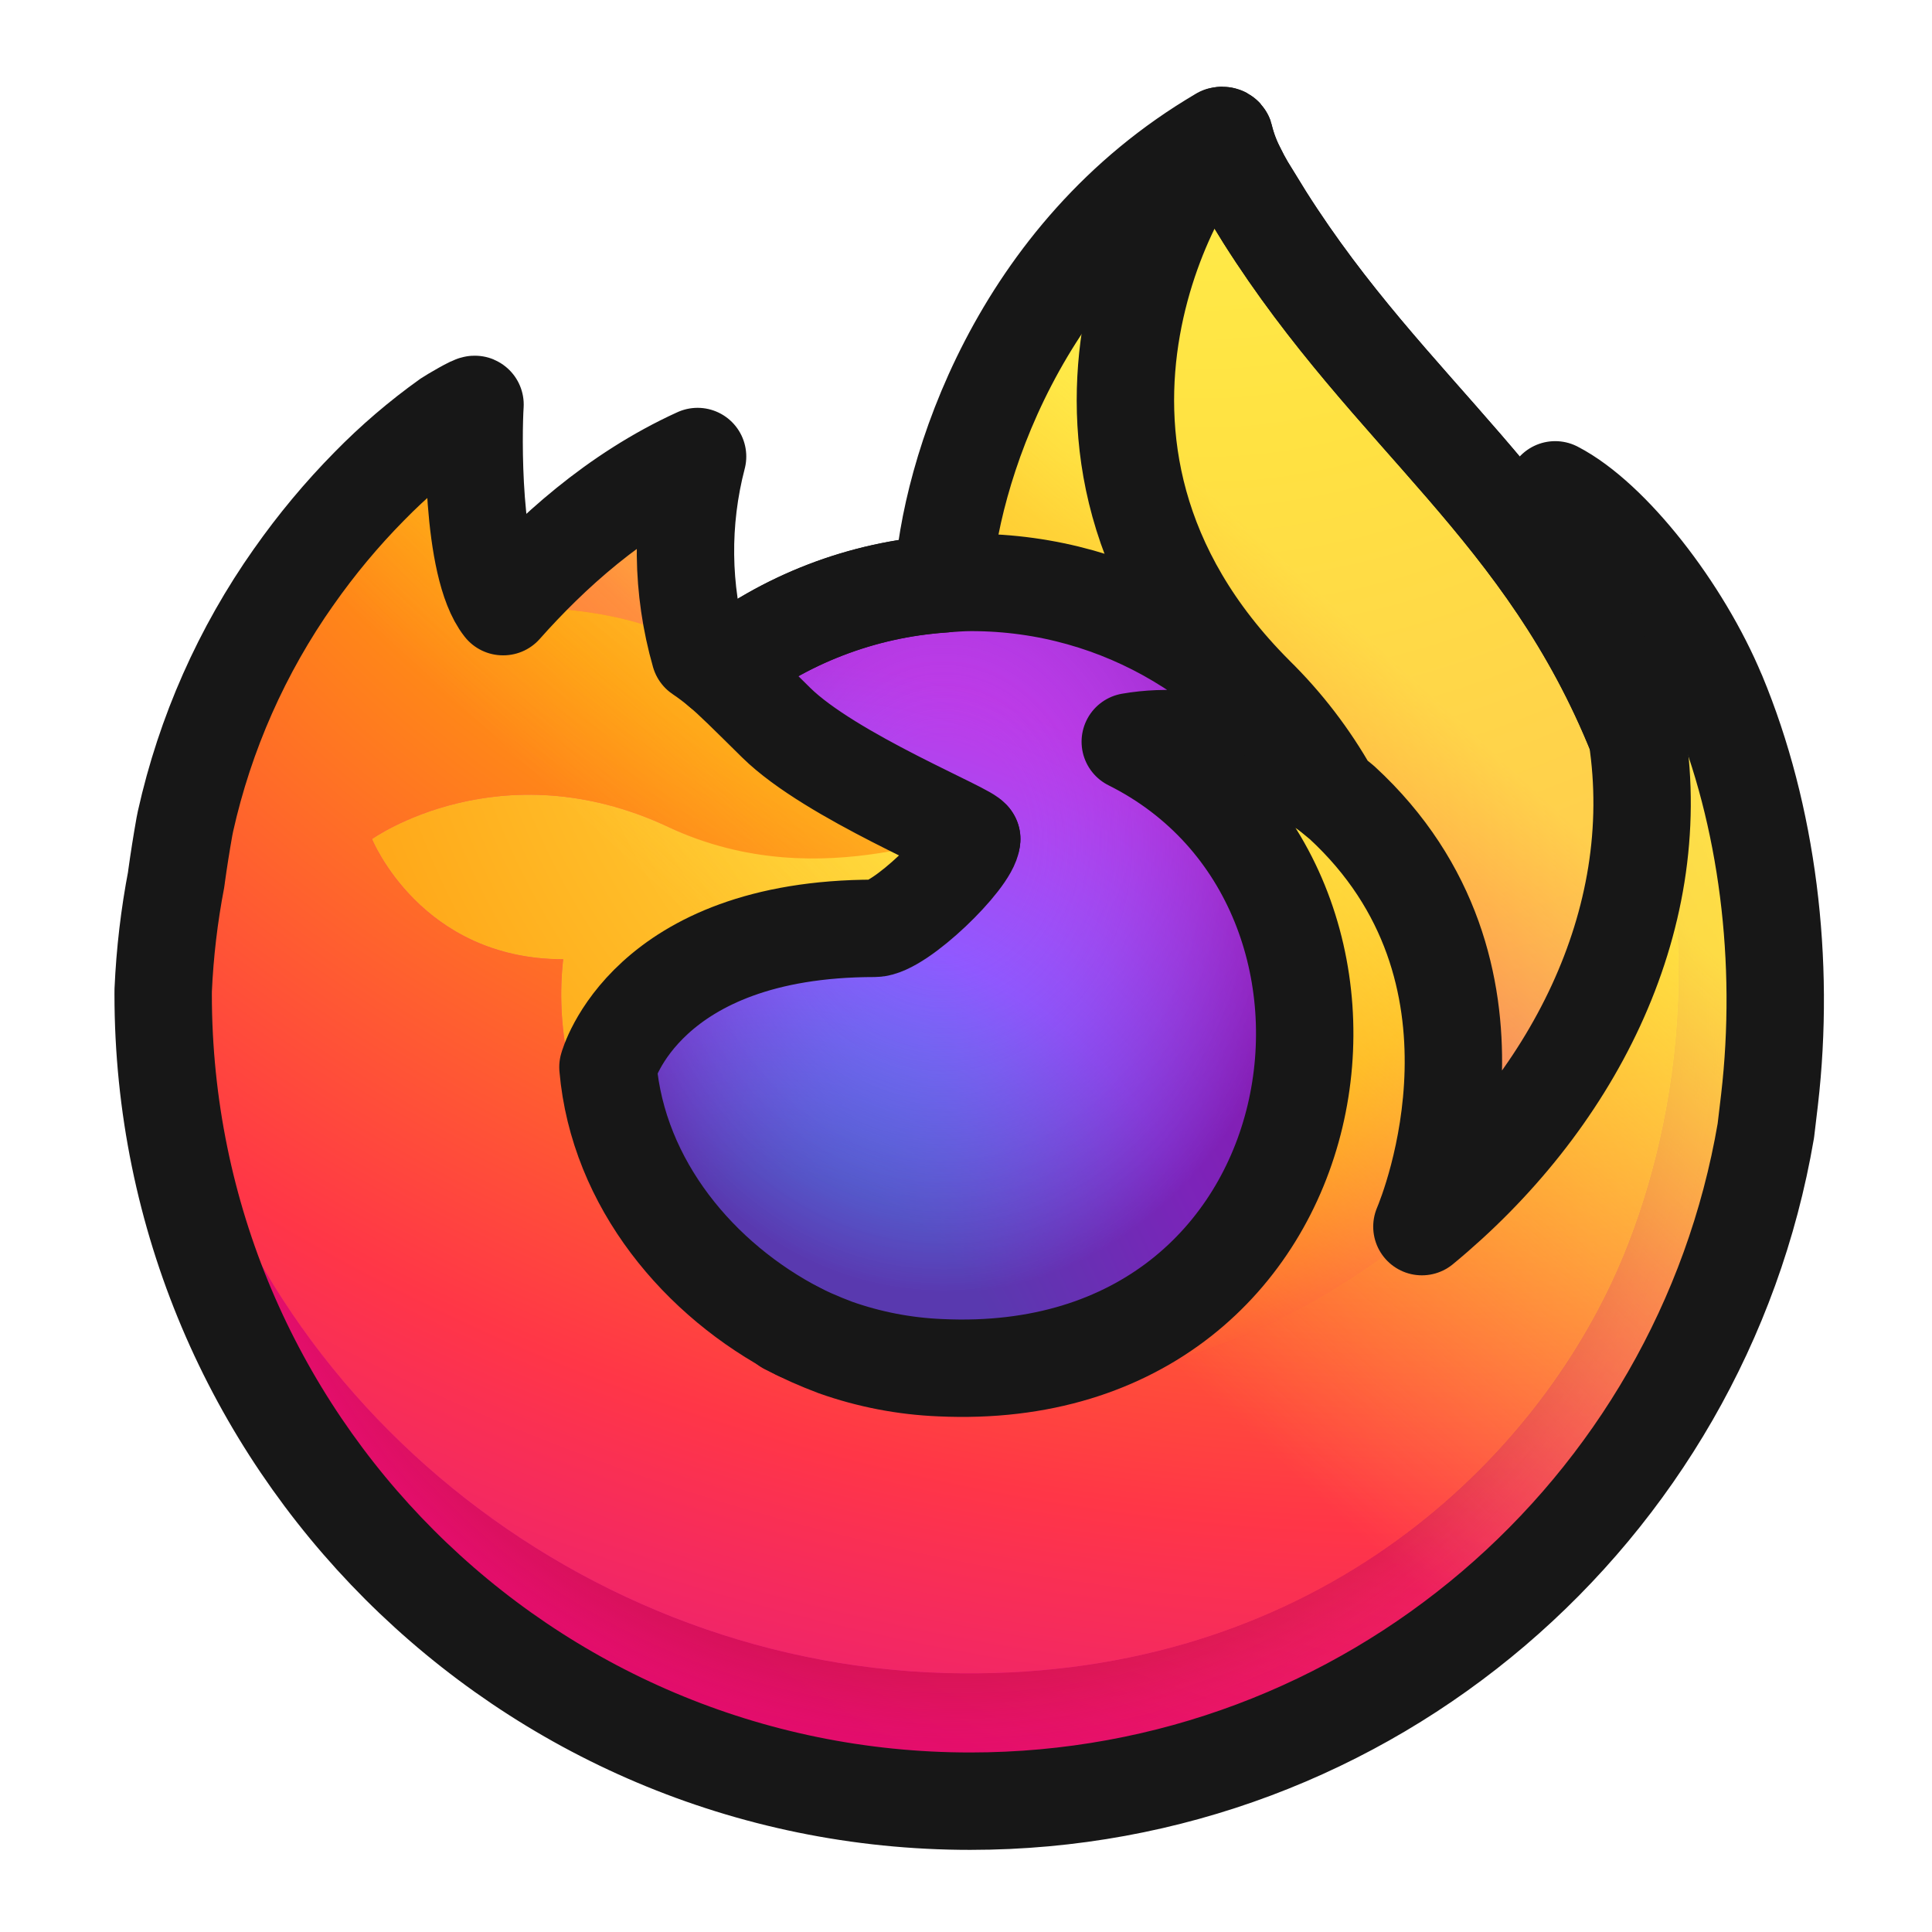
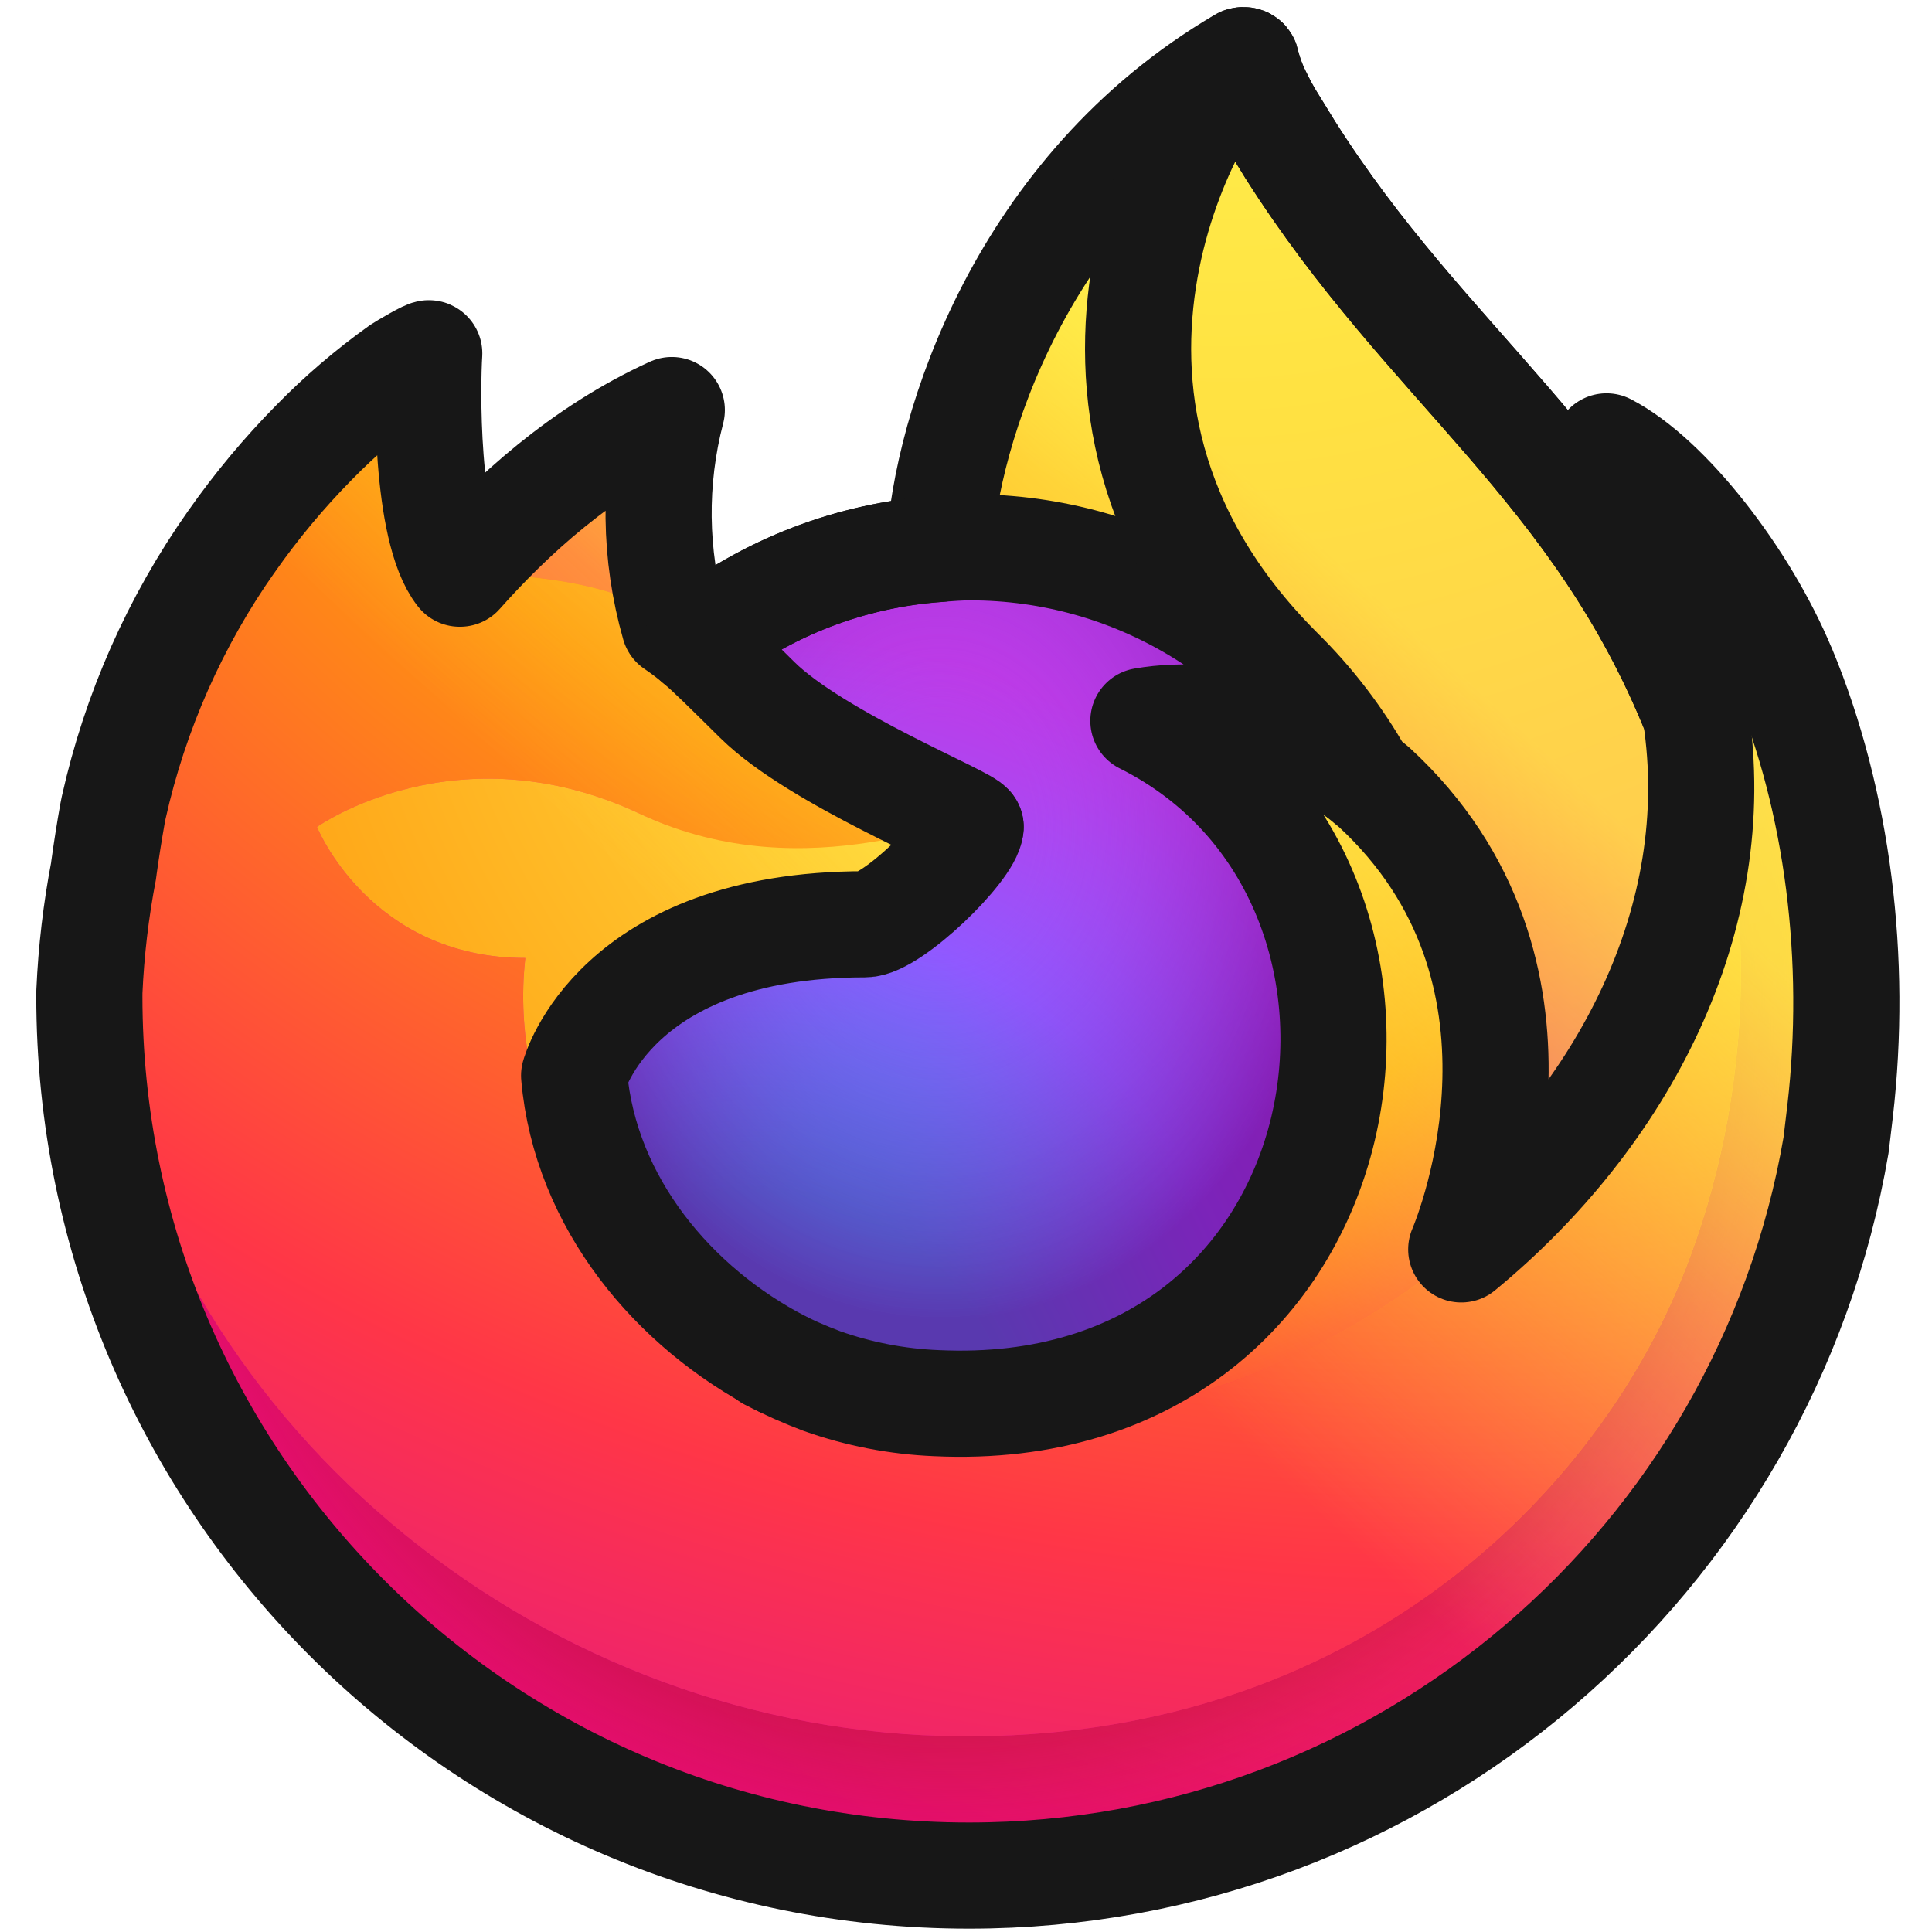
<svg xmlns="http://www.w3.org/2000/svg" xmlns:xlink="http://www.w3.org/1999/xlink" viewBox="0 0 256 256" width="256" height="256">
-   <g transform="translate(14.5, 17.5) scale(0.00445)">
+   <g transform="translate(4.08, 7.48) scale(0.00485)">
    <radialGradient id="b" cx="87.4%" cy="-12.9%" r="128%" gradientTransform="matrix(.8 0 0 1 .18 .13)">
      <stop offset=".13" stop-color="#ffbd4f" />
      <stop offset=".28" stop-color="#ff980e" />
      <stop offset=".47" stop-color="#ff3750" />
      <stop offset=".78" stop-color="#eb0878" />
      <stop offset=".86" stop-color="#e50080" />
    </radialGradient>
    <radialGradient id="d" cx="49%" cy="40%" r="128%" gradientTransform="matrix(.82 0 0 1 .09 0)">
      <stop offset=".3" stop-color="#960e18" />
      <stop offset=".35" stop-color="#b11927" stop-opacity=".74" />
      <stop offset=".43" stop-color="#db293d" stop-opacity=".34" />
      <stop offset=".5" stop-color="#f5334b" stop-opacity=".1" />
      <stop offset=".53" stop-color="#ff3750" stop-opacity="0" />
    </radialGradient>
    <radialGradient id="e" cx="48%" cy="-12%" r="140%">
      <stop offset=".13" stop-color="#fff44f" />
      <stop offset=".53" stop-color="#ff980e" />
    </radialGradient>
    <radialGradient id="f" cx="22.76%" cy="110.11%" r="100%">
      <stop offset=".35" stop-color="#3a8ee6" />
      <stop offset=".67" stop-color="#9059ff" />
      <stop offset="1" stop-color="#c139e6" />
    </radialGradient>
    <radialGradient id="h" cx="52%" cy="33%" r="59%" gradientTransform="scale(.9 1)">
      <stop offset=".21" stop-color="#9059ff" stop-opacity="0" />
      <stop offset=".97" stop-color="#6e008b" stop-opacity=".6" />
    </radialGradient>
    <radialGradient id="i" cx="210%" cy="-100%" r="290%">
      <stop offset=".1" stop-color="#ffe226" />
      <stop offset=".79" stop-color="#ff7139" />
    </radialGradient>
    <radialGradient id="j" cx="84%" cy="-41%" r="180%">
      <stop offset=".11" stop-color="#fff44f" />
      <stop offset=".46" stop-color="#ff980e" />
      <stop offset=".72" stop-color="#ff3647" />
      <stop offset=".9" stop-color="#e31587" />
    </radialGradient>
    <radialGradient id="k" cx="16.1%" cy="-18.6%" r="348.8%" gradientTransform="matrix(.10453 .46743 -.99452 .04913 -.05 -.26)">
      <stop offset="0" stop-color="#fff44f" />
      <stop offset=".3" stop-color="#ff980e" />
      <stop offset=".57" stop-color="#ff3647" />
      <stop offset=".74" stop-color="#e31587" />
    </radialGradient>
    <radialGradient id="l" cx="18.9%" cy="-42.5%" r="238.4%">
      <stop offset=".14" stop-color="#fff44f" />
      <stop offset=".48" stop-color="#ff980e" />
      <stop offset=".66" stop-color="#ff3647" />
      <stop offset=".9" stop-color="#e31587" />
    </radialGradient>
    <radialGradient id="m" cx="159.3%" cy="-44.72%" r="313.1%">
      <stop offset=".09" stop-color="#fff44f" />
      <stop offset=".63" stop-color="#ff980e" />
    </radialGradient>
    <linearGradient id="a" x1="87.25%" x2="9.4%" y1="15.5%" y2="93.1%">
      <stop offset=".05" stop-color="#fff44f" />
      <stop offset=".37" stop-color="#ff980e" />
      <stop offset=".53" stop-color="#ff3647" />
      <stop offset=".7" stop-color="#e31587" />
    </linearGradient>
    <linearGradient id="n" x1="80%" x2="18%" y1="14%" y2="84%">
      <stop offset=".17" stop-color="#fff44f" stop-opacity=".8" />
      <stop offset=".6" stop-color="#fff44f" stop-opacity="0" />
    </linearGradient>
    <path id="c" d="M47870 16735c-1044-2512-3160-5224-4820-6082 1352 2650 2134 5310 2433 7294 0-6 2 5 4 22l4 26c2268 6147 1032 12398-748 16218-2754 5910-9420 11967-19857 11670-11276-318-21210-8683-23064-19643-338-1728 0-2605 170-4008-207 1080-286 1394-390 3315l-2 123c0 13270 10760 24030 24032 24030 11887 0 21756-8630 23690-19963l110-927c477-4120-53-8453-1560-12075z" />
    <path id="g" d="M25677 21050c-40 598-2150 2660-2890 2660-6834 0-7943 4133-7943 4133 303 3480 2726 6348 5660 7865 134 70 270 130 405 193a13277 13277 0 00706 289 10674 10674 0 003127 603c11978 562 14300-14320 5655-18640 2213-385 4510 505 5794 1407-2100-3672-6025-6150-10530-6150-285 0-564 24-844 43a12025 12025 0 00-6614 2549c366 310 780 724 1650 1583 1630 1606 5813 3270 5822 3465z" />
    <path fill="url(#a)" d="M47870 16735c-1044-2512-3160-5224-4820-6082 1352 2650 2134 5310 2433 7294l5 40c-2718-6773-7325-9505-11088-15452l-566-920a7372 7372 0 01-265-497 4370 4370 0 01-359-950 63 63 0 00-55-65 82 82 0 00-45 0l-12 7-17 10 10-14c-6037 3536-8085 10076-8274 13350a12025 12025 0 00-6614 2548 7136 7136 0 00-622-470 11134 11134 0 01-68-5873c-2468 1124-4390 2900-5785 4470h-10c-953-1206-886-5187-832-6018-10-52-710 363-802 425a17507 17507 0 00-2349 2012 21048 21048 0 00-2244 2692l-1 3v-3a20284 20284 0 00-3225 7280l-32 160a39700 39700 0 00-237 1500l-5 52a22907 22907 0 00-390 3316l-1 120c0 13270 10760 24030 24032 24030 11887 0 21756-8630 23690-19963l110-927c477-4120-53-8453-1560-12075zM20170 35545c113 53 220 112 334 164l16 10a12620 12620 0 01-350-174zm5506-14493zm19813-3060l-3-23 4 26z" />
    <use fill="url(#b)" xlink:href="#c" />
    <use fill="url(#d)" xlink:href="#c" />
    <path fill="url(#e)" d="M36192 19560l150 110a13070 13070 0 00-2231-2911C26640 9290 32150 563 33080 120l10-13c-6037 3535-8085 10076-8273 13348 280-20 560-43 844-43 4505 0 8430 2477 10530 6150z" />
    <use fill="url(#f)" xlink:href="#g" />
    <use fill="url(#h)" xlink:href="#g" />
    <path fill="url(#i)" d="M17083 15204a24404 24404 0 01498 330 11134 11134 0 01-67-5874c-2470 1125-4390 2900-5785 4470 115-3 3600-66 5354 1074z" />
    <path fill="url(#j)" d="M1822 26240c1855 10960 11788 19325 23063 19644 10437 296 17104-5762 19858-11670 1780-3820 3016-10070 748-16218v-2l-4-24c-2-17-4-28-4-22l5 40c853 5566-1980 10958-6405 14604l-13 30c-8625 7023-16878 4237-18550 3097a14410 14410 0 01-350-174c-5028-2403-7105-6984-6660-10913-4245 0-5693-3580-5693-3580s3812-2718 8836-355c4653 2190 9023 355 9023 354-10-195-4192-1860-5822-3465-872-860-1285-1272-1652-1583a7136 7136 0 00-622-470 28293 28293 0 00-498-330c-1753-1140-5240-1076-5355-1073h-10c-953-1207-886-5188-832-6020-10-50-710 363-802 426a17507 17507 0 00-2349 2012 21048 21048 0 00-2244 2692l-1 3v-3a20284 20284 0 00-3225 7280c-10 52-865 3784-444 5720z" />
    <path fill="url(#k)" d="M34110 16760a13070 13070 0 012231 2910l360 296c5450 5020 2594 12120 2380 12626 4426-3646 7258-9038 6405-14604-2716-6774-7323-9506-11086-15453l-566-920a7372 7372 0 01-265-497 4370 4370 0 01-359-950 63 63 0 00-55-65 82 82 0 00-45 0l-12 7-17 10c-930 443-6440 9170 1030 16640z" />
    <path fill="url(#l)" d="M36702 19965a4743 4743 0 00-360-295l-150-110c-1283-900-3580-1792-5794-1407 8644 4322 6323 19203-5655 18640a10674 10674 0 01-3127-603 13451 13451 0 01-706-289 9064 9064 0 01-405-193l16 10c1670 1140 9924 3925 18550-3097l13-30c213-506 3068-7606-2380-12626z" />
    <path fill="url(#m)" d="M14844 27844s1110-4133 7943-4133c740 0 2850-2062 2890-2660s-4370 1836-9023-354c-5024-2363-8836 354-8836 354s1448 3580 5693 3580c-445 3930 1632 8510 6660 10913 113 53 218 112 334 164-2935-1517-5358-4384-5660-7865z" />
    <path fill="url(#n)" d="M47870 16735c-1044-2512-3160-5224-4820-6082 1352 2650 2134 5310 2433 7294l5 40c-2718-6773-7325-9505-11088-15452l-566-920a7372 7372 0 01-265-497 4370 4370 0 01-359-950 63 63 0 00-55-65 82 82 0 00-45 0l-12 7-17 10 10-14c-6037 3536-8085 10076-8274 13350 280-20 560-43 845-43 4505 0 8430 2477 10530 6148-1284-900-3580-1792-5795-1407 8644 4322 6323 19203-5655 18640a10674 10674 0 01-3127-603 13451 13451 0 01-706-289 9064 9064 0 01-405-193l17 10a14410 14410 0 01-350-174c112 53 218 112 333 164-2935-1517-5358-4384-5660-7865 0 0 1108-4133 7942-4133 740 0 2850-2062 2890-2660-10-195-4190-1860-5822-3465-870-860-1285-1272-1650-1583a7136 7136 0 00-623-470 11134 11134 0 01-67-5873c-2470 1124-4390 2900-5785 4470h-10c-953-1207-886-5187-832-6020-10-50-710 363-802 426a17507 17507 0 00-2349 2012 21048 21048 0 00-2243 2692l-1 3v-3a20284 20284 0 00-3225 7280l-32 160a39787 39787 0 00-277 1515c-2 18 2-17 0 0a27956 27956 0 00-355 3353l-3 122c0 13270 10760 24030 24032 24030 11887 0 21756-8630 23690-19963l110-927c477-4120-53-8453-1560-12075zm-2384 1234l4 26v-2l-4-24z" />
    <path d="M47870 16735c-1044-2512-3160-5224-4820-6082 1352 2650 2134 5310 2433 7294l5 40c-2718-6773-7325-9505-11088-15452l-566-920a7372 7372 0 01-265-497 4370 4370 0 01-359-950 63 63 0 00-55-65 82 82 0 00-45 0l-12 7-17 10 10-14c-6037 3536-8085 10076-8274 13350a12025 12025 0 00-6614 2548 7136 7136 0 00-622-470 11134 11134 0 01-68-5873c-2468 1124-4390 2900-5785 4470h-10c-953-1206-886-5187-832-6018-10-52-710 363-802 425a17507 17507 0 00-2349 2012 21048 21048 0 00-2244 2692l-1 3v-3a20284 20284 0 00-3225 7280l-32 160a39700 39700 0 00-237 1500l-5 52a22907 22907 0 00-390 3316l-1 120c0 13270 10760 24030 24032 24030 11887 0 21756-8630 23690-19963l110-927c477-4120-53-8453-1560-12075zM20170 35545c113 53 220 112 334 164l16 10a12620 12620 0 01-350-174zm5506-14493zm19813-3060l-3-23 4 26z" fill="none" stroke="#171717" stroke-width="2900" stroke-linejoin="round" stroke-linecap="round" />
    <path d="M25677 21050c-40 598-2150 2660-2890 2660-6834 0-7943 4133-7943 4133 303 3480 2726 6348 5660 7865 134 70 270 130 405 193a13277 13277 0 00706 289 10674 10674 0 003127 603c11978 562 14300-14320 5655-18640 2213-385 4510 505 5794 1407-2100-3672-6025-6150-10530-6150-285 0-564 24-844 43a12025 12025 0 00-6614 2549c366 310 780 724 1650 1583 1630 1606 5813 3270 5822 3465z" fill="none" stroke="#171717" stroke-width="2900" stroke-linejoin="round" />
    <path d="M34110 16760a13070 13070 0 012231 2910l360 296c5450 5020 2594 12120 2380 12626 4426-3646 7258-9038 6405-14604-2716-6774-7323-9506-11086-15453l-566-920a7372 7372 0 01-265-497 4370 4370 0 01-359-950 63 63 0 00-55-65 82 82 0 00-45 0l-12 7-17 10c-930 443-6440 9170 1030 16640z" fill="none" stroke="#171717" stroke-width="2900" stroke-linejoin="round" stroke-linecap="round" />
  </g>
</svg>
